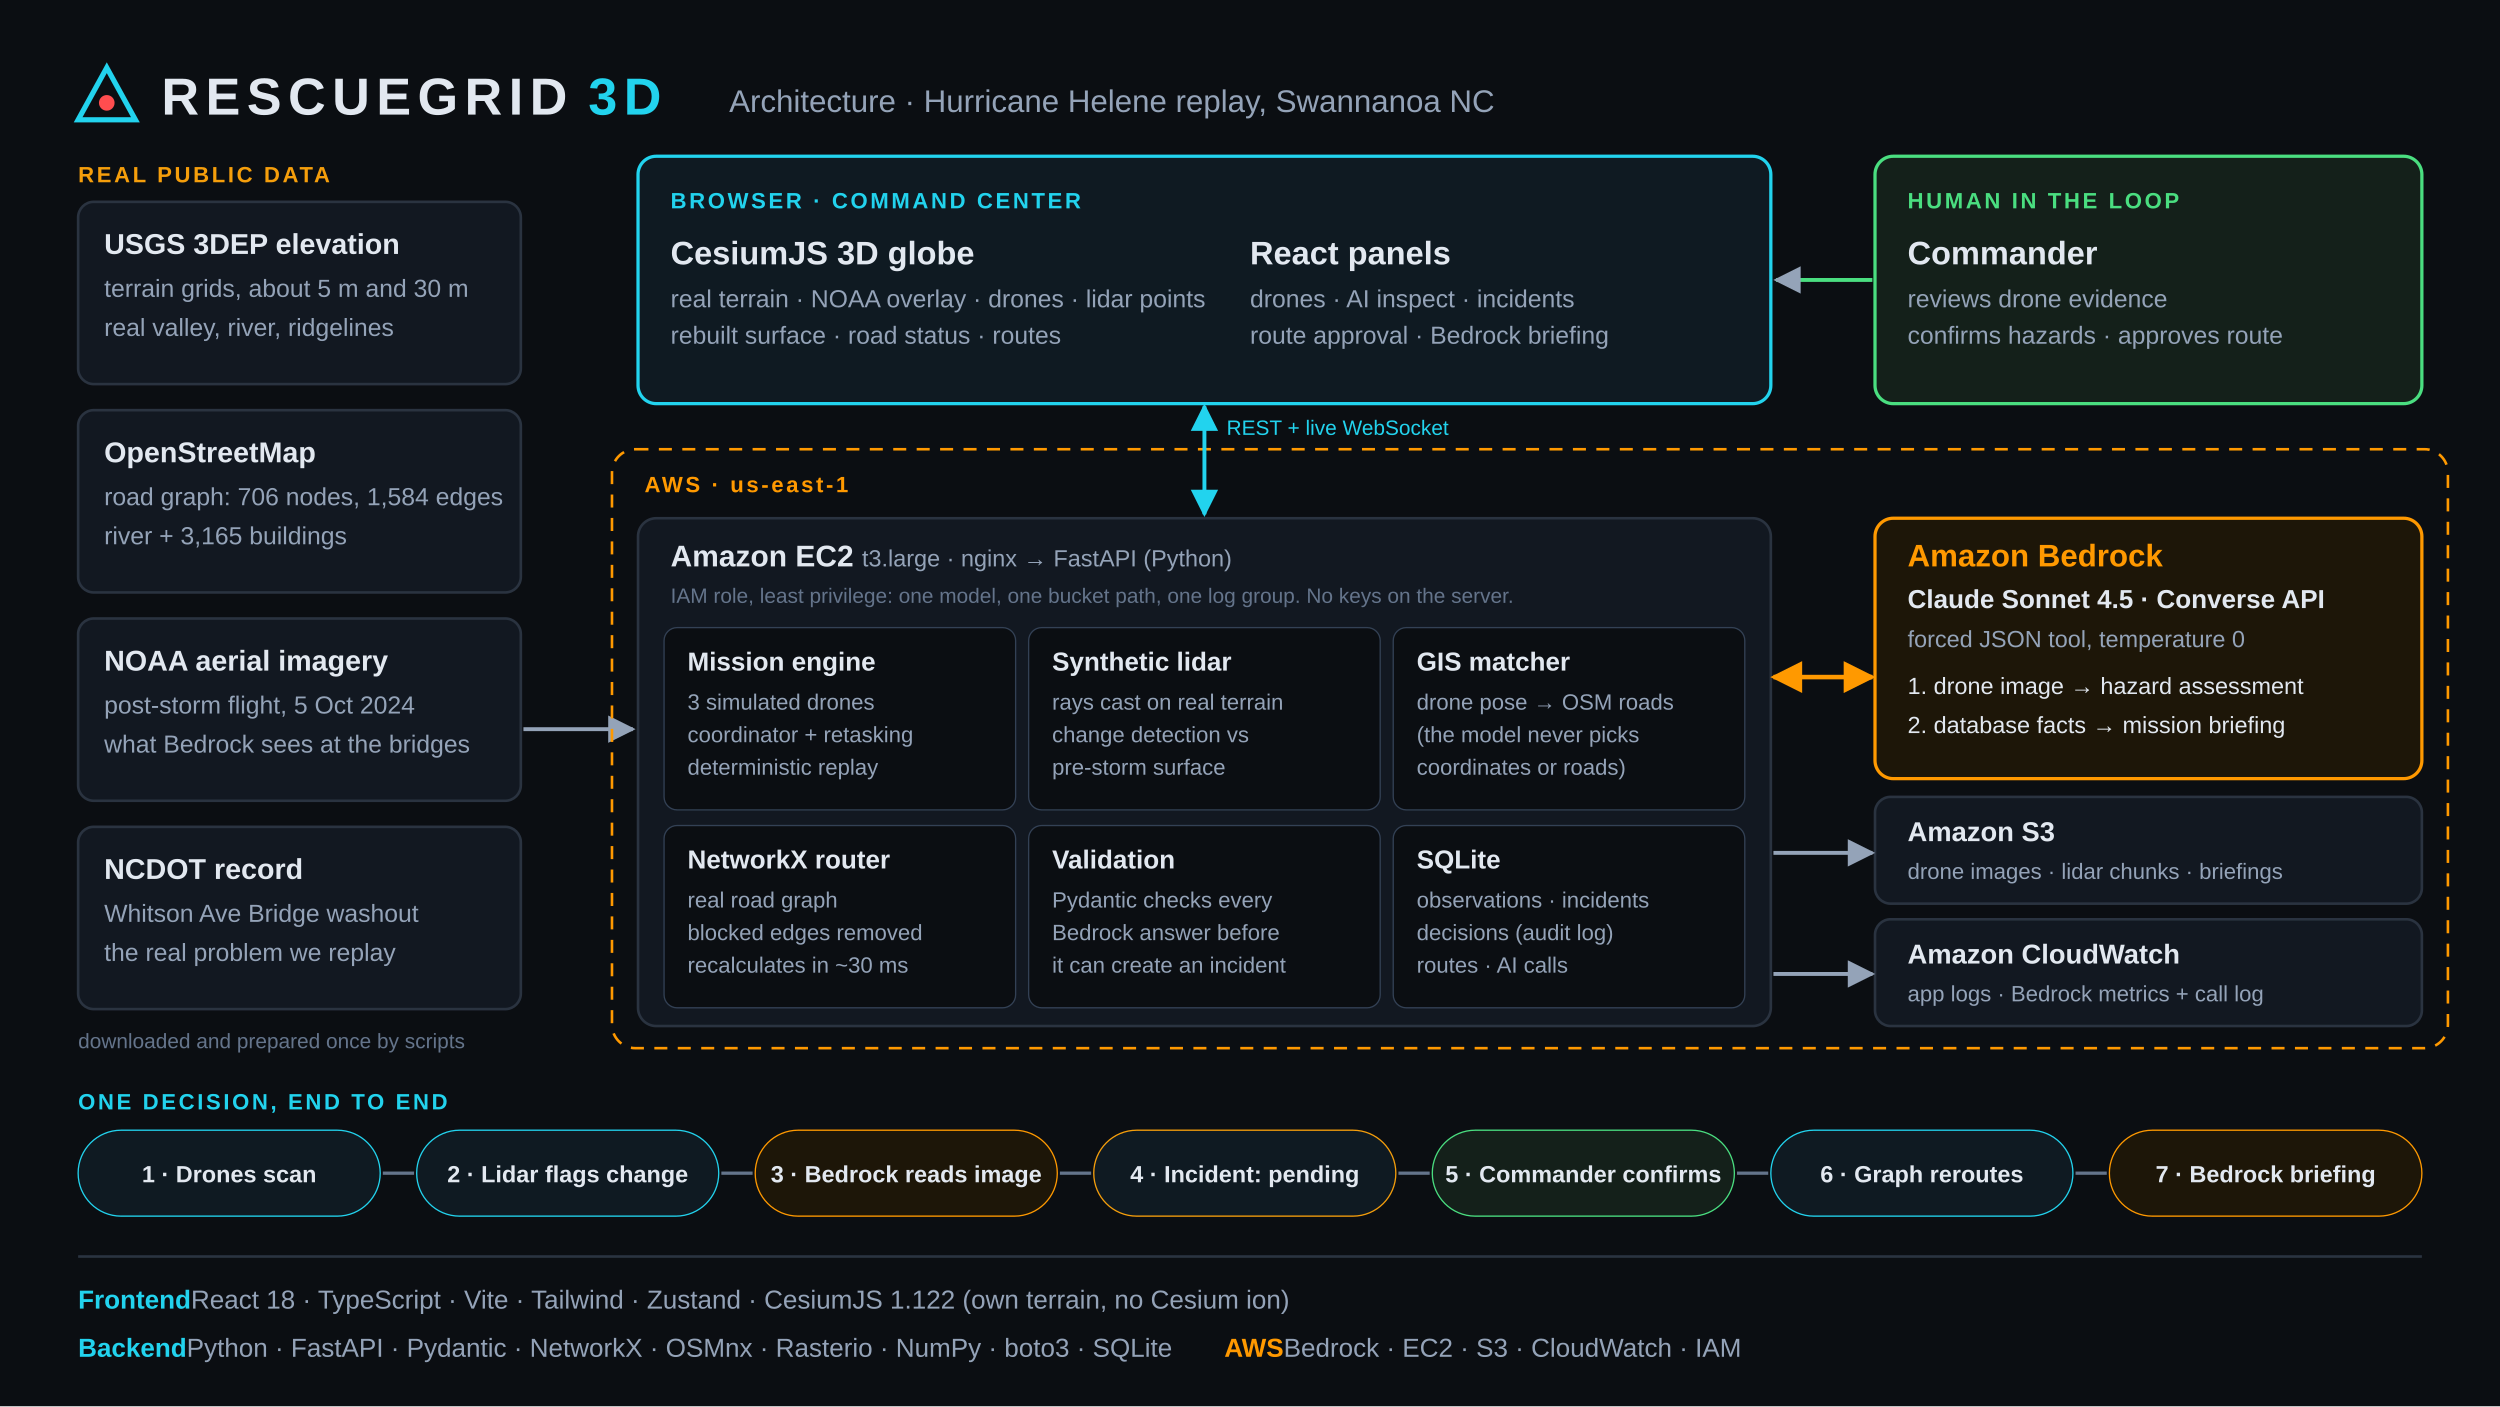
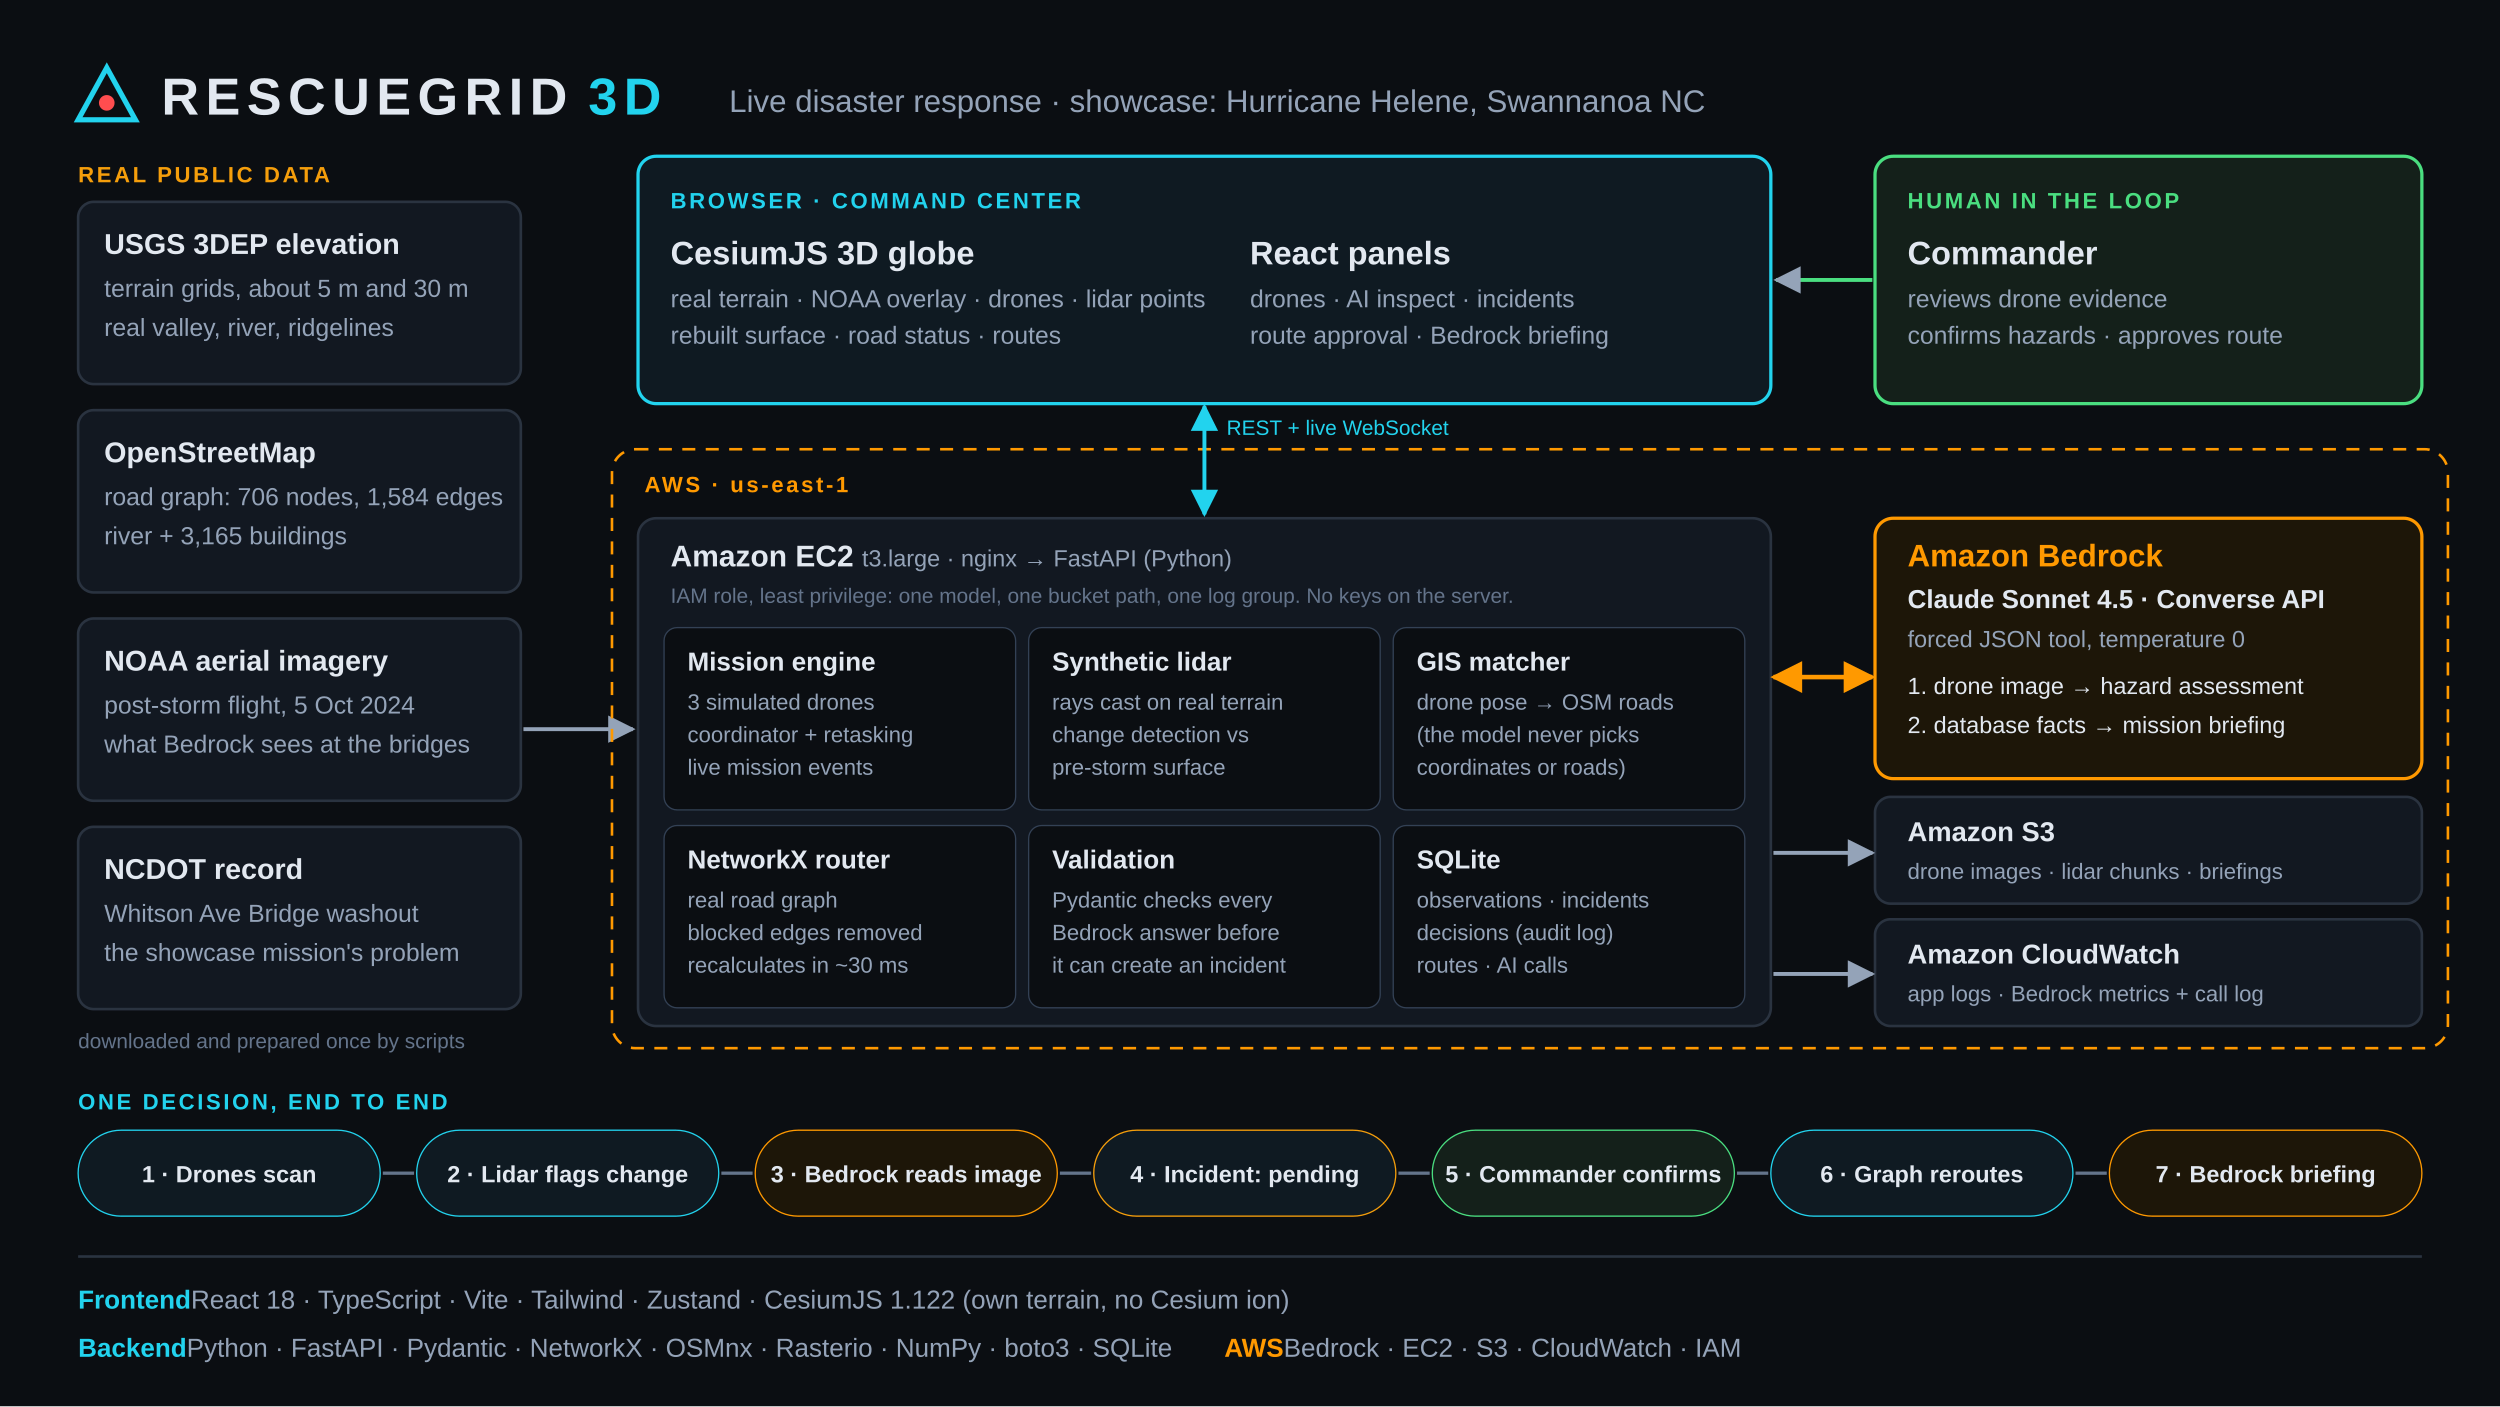
<svg xmlns="http://www.w3.org/2000/svg" width="1920" height="1080" viewBox="0 0 1920 1080" font-family="Segoe UI, Arial, sans-serif">
  <defs>
    <marker id="a" viewBox="0 0 10 10" refX="9" refY="5" markerWidth="7" markerHeight="7" orient="auto-start-reverse">
      <path d="M0 0 L10 5 L0 10 z" fill="#94a3b8" />
    </marker>
    <marker id="ac" viewBox="0 0 10 10" refX="9" refY="5" markerWidth="7" markerHeight="7" orient="auto-start-reverse">
      <path d="M0 0 L10 5 L0 10 z" fill="#22d3ee" />
    </marker>
    <marker id="ao" viewBox="0 0 10 10" refX="9" refY="5" markerWidth="7" markerHeight="7" orient="auto-start-reverse">
      <path d="M0 0 L10 5 L0 10 z" fill="#ff9900" />
    </marker>
  </defs>
  <rect width="1920" height="1080" fill="#0b0e12" />
  <path d="M60 92 L82 52 L104 92 Z" fill="none" stroke="#22d3ee" stroke-width="4" />
  <circle cx="82" cy="79" r="6" fill="#ff4d4f" />
  <text x="124" y="88" fill="#e2e8f0" font-size="40" font-weight="800" letter-spacing="5">RESCUEGRID <tspan fill="#22d3ee">3D</tspan>
  </text>
-   <text x="560" y="86" fill="#94a3b8" font-size="24">Architecture · Hurricane Helene replay, Swannanoa NC</text>
+   <text x="560" y="86" fill="#94a3b8" font-size="24">Live disaster response · showcase: Hurricane Helene, Swannanoa NC</text>
  <text x="60" y="140" fill="#f59e0b" font-size="17" font-weight="700" letter-spacing="2">REAL PUBLIC DATA</text>
  <g font-size="19">
    <rect x="60" y="155" width="340" height="140" rx="12" fill="#121821" stroke="#2a3340" stroke-width="2" />
    <text x="80" y="195" fill="#e2e8f0" font-weight="700" font-size="22">USGS 3DEP elevation</text>
    <text x="80" y="228" fill="#94a3b8">terrain grids, about 5 m and 30 m</text>
    <text x="80" y="258" fill="#94a3b8">real valley, river, ridgelines</text>
    <rect x="60" y="315" width="340" height="140" rx="12" fill="#121821" stroke="#2a3340" stroke-width="2" />
    <text x="80" y="355" fill="#e2e8f0" font-weight="700" font-size="22">OpenStreetMap</text>
    <text x="80" y="388" fill="#94a3b8">road graph: 706 nodes, 1,584 edges</text>
    <text x="80" y="418" fill="#94a3b8">river + 3,165 buildings</text>
    <rect x="60" y="475" width="340" height="140" rx="12" fill="#121821" stroke="#2a3340" stroke-width="2" />
    <text x="80" y="515" fill="#e2e8f0" font-weight="700" font-size="22">NOAA aerial imagery</text>
    <text x="80" y="548" fill="#94a3b8">post-storm flight, 5 Oct 2024</text>
    <text x="80" y="578" fill="#94a3b8">what Bedrock sees at the bridges</text>
    <rect x="60" y="635" width="340" height="140" rx="12" fill="#121821" stroke="#2a3340" stroke-width="2" />
    <text x="80" y="675" fill="#e2e8f0" font-weight="700" font-size="22">NCDOT record</text>
    <text x="80" y="708" fill="#94a3b8">Whitson Ave Bridge washout</text>
-     <text x="80" y="738" fill="#94a3b8">the real problem we replay</text>
+     <text x="80" y="738" fill="#94a3b8">the showcase mission's problem</text>
  </g>
  <path d="M402 560 L486 560" stroke="#94a3b8" stroke-width="3" marker-end="url(#a)" />
  <text x="60" y="805" fill="#64748b" font-size="16">downloaded and prepared once by scripts</text>
  <rect x="490" y="120" width="870" height="190" rx="14" fill="#0f1a22" stroke="#22d3ee" stroke-width="2.5" />
  <text x="515" y="160" fill="#22d3ee" font-size="17" font-weight="700" letter-spacing="2">BROWSER · COMMAND CENTER</text>
  <text x="515" y="203" fill="#e2e8f0" font-size="25" font-weight="700">CesiumJS 3D globe</text>
  <text x="515" y="236" fill="#94a3b8" font-size="19">real terrain · NOAA overlay · drones · lidar points</text>
  <text x="515" y="264" fill="#94a3b8" font-size="19">rebuilt surface · road status · routes</text>
  <text x="960" y="203" fill="#e2e8f0" font-size="25" font-weight="700">React panels</text>
  <text x="960" y="236" fill="#94a3b8" font-size="19">drones · AI inspect · incidents</text>
  <text x="960" y="264" fill="#94a3b8" font-size="19">route approval · Bedrock briefing</text>
  <rect x="1440" y="120" width="420" height="190" rx="14" fill="#14201a" stroke="#4ade80" stroke-width="2.5" />
  <text x="1465" y="160" fill="#4ade80" font-size="17" font-weight="700" letter-spacing="2">HUMAN IN THE LOOP</text>
  <text x="1465" y="203" fill="#e2e8f0" font-size="25" font-weight="700">Commander</text>
  <text x="1465" y="236" fill="#94a3b8" font-size="19">reviews drone evidence</text>
  <text x="1465" y="264" fill="#94a3b8" font-size="19">confirms hazards · approves route</text>
  <path d="M1438 215 L1364 215" stroke="#4ade80" stroke-width="3" marker-end="url(#a)" />
  <rect x="470" y="345" width="1410" height="460" rx="18" fill="none" stroke="#ff9900" stroke-width="2" stroke-dasharray="10 8" />
  <text x="495" y="378" fill="#ff9900" font-size="17" font-weight="700" letter-spacing="2">AWS · us-east-1</text>
  <path d="M925 312 L925 395" stroke="#22d3ee" stroke-width="3" marker-start="url(#ac)" marker-end="url(#ac)" />
  <text x="942" y="334" fill="#22d3ee" font-size="16">REST + live WebSocket</text>
  <rect x="490" y="398" width="870" height="390" rx="14" fill="#121821" stroke="#2a3340" stroke-width="2" />
  <text x="515" y="435" fill="#e2e8f0" font-size="23" font-weight="700">Amazon EC2 <tspan fill="#94a3b8" font-weight="400" font-size="18">t3.large · nginx → FastAPI (Python)</tspan>
  </text>
  <text x="515" y="463" fill="#64748b" font-size="16">IAM role, least privilege: one model, one bucket path, one log group. No keys on the server.</text>
  <g font-size="17">
    <rect x="510" y="482" width="270" height="140" rx="10" fill="#0b0e12" stroke="#334155" />
    <text x="528" y="515" fill="#e2e8f0" font-weight="700" font-size="20">Mission engine</text>
    <text x="528" y="545" fill="#94a3b8">3 simulated drones</text>
    <text x="528" y="570" fill="#94a3b8">coordinator + retasking</text>
-     <text x="528" y="595" fill="#94a3b8">deterministic replay</text>
+     <text x="528" y="595" fill="#94a3b8">live mission events</text>
    <rect x="790" y="482" width="270" height="140" rx="10" fill="#0b0e12" stroke="#334155" />
    <text x="808" y="515" fill="#e2e8f0" font-weight="700" font-size="20">Synthetic lidar</text>
    <text x="808" y="545" fill="#94a3b8">rays cast on real terrain</text>
    <text x="808" y="570" fill="#94a3b8">change detection vs</text>
    <text x="808" y="595" fill="#94a3b8">pre-storm surface</text>
    <rect x="1070" y="482" width="270" height="140" rx="10" fill="#0b0e12" stroke="#334155" />
    <text x="1088" y="515" fill="#e2e8f0" font-weight="700" font-size="20">GIS matcher</text>
    <text x="1088" y="545" fill="#94a3b8">drone pose → OSM roads</text>
    <text x="1088" y="570" fill="#94a3b8">(the model never picks</text>
    <text x="1088" y="595" fill="#94a3b8">coordinates or roads)</text>
    <rect x="510" y="634" width="270" height="140" rx="10" fill="#0b0e12" stroke="#334155" />
    <text x="528" y="667" fill="#e2e8f0" font-weight="700" font-size="20">NetworkX router</text>
    <text x="528" y="697" fill="#94a3b8">real road graph</text>
    <text x="528" y="722" fill="#94a3b8">blocked edges removed</text>
    <text x="528" y="747" fill="#94a3b8">recalculates in ~30 ms</text>
    <rect x="790" y="634" width="270" height="140" rx="10" fill="#0b0e12" stroke="#334155" />
    <text x="808" y="667" fill="#e2e8f0" font-weight="700" font-size="20">Validation</text>
    <text x="808" y="697" fill="#94a3b8">Pydantic checks every</text>
    <text x="808" y="722" fill="#94a3b8">Bedrock answer before</text>
    <text x="808" y="747" fill="#94a3b8">it can create an incident</text>
    <rect x="1070" y="634" width="270" height="140" rx="10" fill="#0b0e12" stroke="#334155" />
    <text x="1088" y="667" fill="#e2e8f0" font-weight="700" font-size="20">SQLite</text>
    <text x="1088" y="697" fill="#94a3b8">observations · incidents</text>
    <text x="1088" y="722" fill="#94a3b8">decisions (audit log)</text>
    <text x="1088" y="747" fill="#94a3b8">routes · AI calls</text>
  </g>
  <rect x="1440" y="398" width="420" height="200" rx="14" fill="#1d1608" stroke="#ff9900" stroke-width="2.5" />
  <text x="1465" y="435" fill="#ff9900" font-size="24" font-weight="800">Amazon Bedrock</text>
  <text x="1465" y="467" fill="#e2e8f0" font-size="20" font-weight="700">Claude Sonnet 4.5 · Converse API</text>
  <text x="1465" y="497" fill="#94a3b8" font-size="18">forced JSON tool, temperature 0</text>
  <text x="1465" y="533" fill="#e2e8f0" font-size="18">1. drone image → hazard assessment</text>
  <text x="1465" y="563" fill="#e2e8f0" font-size="18">2. database facts → mission briefing</text>
  <path d="M1362 520 L1438 520" stroke="#ff9900" stroke-width="3.5" marker-start="url(#ao)" marker-end="url(#ao)" />
  <rect x="1440" y="612" width="420" height="82" rx="12" fill="#121821" stroke="#2a3340" stroke-width="2" />
  <text x="1465" y="646" fill="#e2e8f0" font-size="21" font-weight="700">Amazon S3</text>
  <text x="1465" y="675" fill="#94a3b8" font-size="17">drone images · lidar chunks · briefings</text>
  <path d="M1362 655 L1438 655" stroke="#94a3b8" stroke-width="3" marker-end="url(#a)" />
  <rect x="1440" y="706" width="420" height="82" rx="12" fill="#121821" stroke="#2a3340" stroke-width="2" />
  <text x="1465" y="740" fill="#e2e8f0" font-size="21" font-weight="700">Amazon CloudWatch</text>
  <text x="1465" y="769" fill="#94a3b8" font-size="17">app logs · Bedrock metrics + call log</text>
  <path d="M1362 748 L1438 748" stroke="#94a3b8" stroke-width="3" marker-end="url(#a)" />
  <text x="60" y="852" fill="#22d3ee" font-size="17" font-weight="700" letter-spacing="2">ONE DECISION, END TO END</text>
  <g font-size="18" font-weight="600">
    <rect x="60" y="868" width="232" height="66" rx="33" fill="#0f1a22" stroke="#22d3ee" />
    <text x="176" y="908" fill="#e2e8f0" text-anchor="middle">1 · Drones scan</text>
    <rect x="320" y="868" width="232" height="66" rx="33" fill="#0f1a22" stroke="#22d3ee" />
    <text x="436" y="908" fill="#e2e8f0" text-anchor="middle">2 · Lidar flags change</text>
    <rect x="580" y="868" width="232" height="66" rx="33" fill="#1d1608" stroke="#ff9900" />
    <text x="696" y="908" fill="#e2e8f0" text-anchor="middle">3 · Bedrock reads image</text>
    <rect x="840" y="868" width="232" height="66" rx="33" fill="#0f1a22" stroke="#f59e0b" />
    <text x="956" y="908" fill="#e2e8f0" text-anchor="middle">4 · Incident: pending</text>
    <rect x="1100" y="868" width="232" height="66" rx="33" fill="#14201a" stroke="#4ade80" />
    <text x="1216" y="908" fill="#e2e8f0" text-anchor="middle">5 · Commander confirms</text>
    <rect x="1360" y="868" width="232" height="66" rx="33" fill="#0f1a22" stroke="#22d3ee" />
    <text x="1476" y="908" fill="#e2e8f0" text-anchor="middle">6 · Graph reroutes</text>
    <rect x="1620" y="868" width="240" height="66" rx="33" fill="#1d1608" stroke="#ff9900" />
    <text x="1740" y="908" fill="#e2e8f0" text-anchor="middle">7 · Bedrock briefing</text>
  </g>
  <g stroke="#64748b" stroke-width="2.5">
    <path d="M294 901 L318 901" />
    <path d="M554 901 L578 901" />
    <path d="M814 901 L838 901" />
    <path d="M1074 901 L1098 901" />
    <path d="M1334 901 L1358 901" />
    <path d="M1594 901 L1618 901" />
  </g>
  <line x1="60" y1="965" x2="1860" y2="965" stroke="#2a3340" stroke-width="2" />
  <text x="60" y="1005" fill="#94a3b8" font-size="20">
    <tspan fill="#22d3ee" font-weight="700">Frontend </tspan>React 18 · TypeScript · Vite · Tailwind · Zustand · CesiumJS 1.122 (own terrain, no Cesium ion)</text>
  <text x="60" y="1042" fill="#94a3b8" font-size="20">
    <tspan fill="#22d3ee" font-weight="700">Backend </tspan>Python · FastAPI · Pydantic · NetworkX · OSMnx · Rasterio · NumPy · boto3 · SQLite<tspan dx="40" fill="#ff9900" font-weight="700">AWS </tspan>Bedrock · EC2 · S3 · CloudWatch · IAM</text>
</svg>
